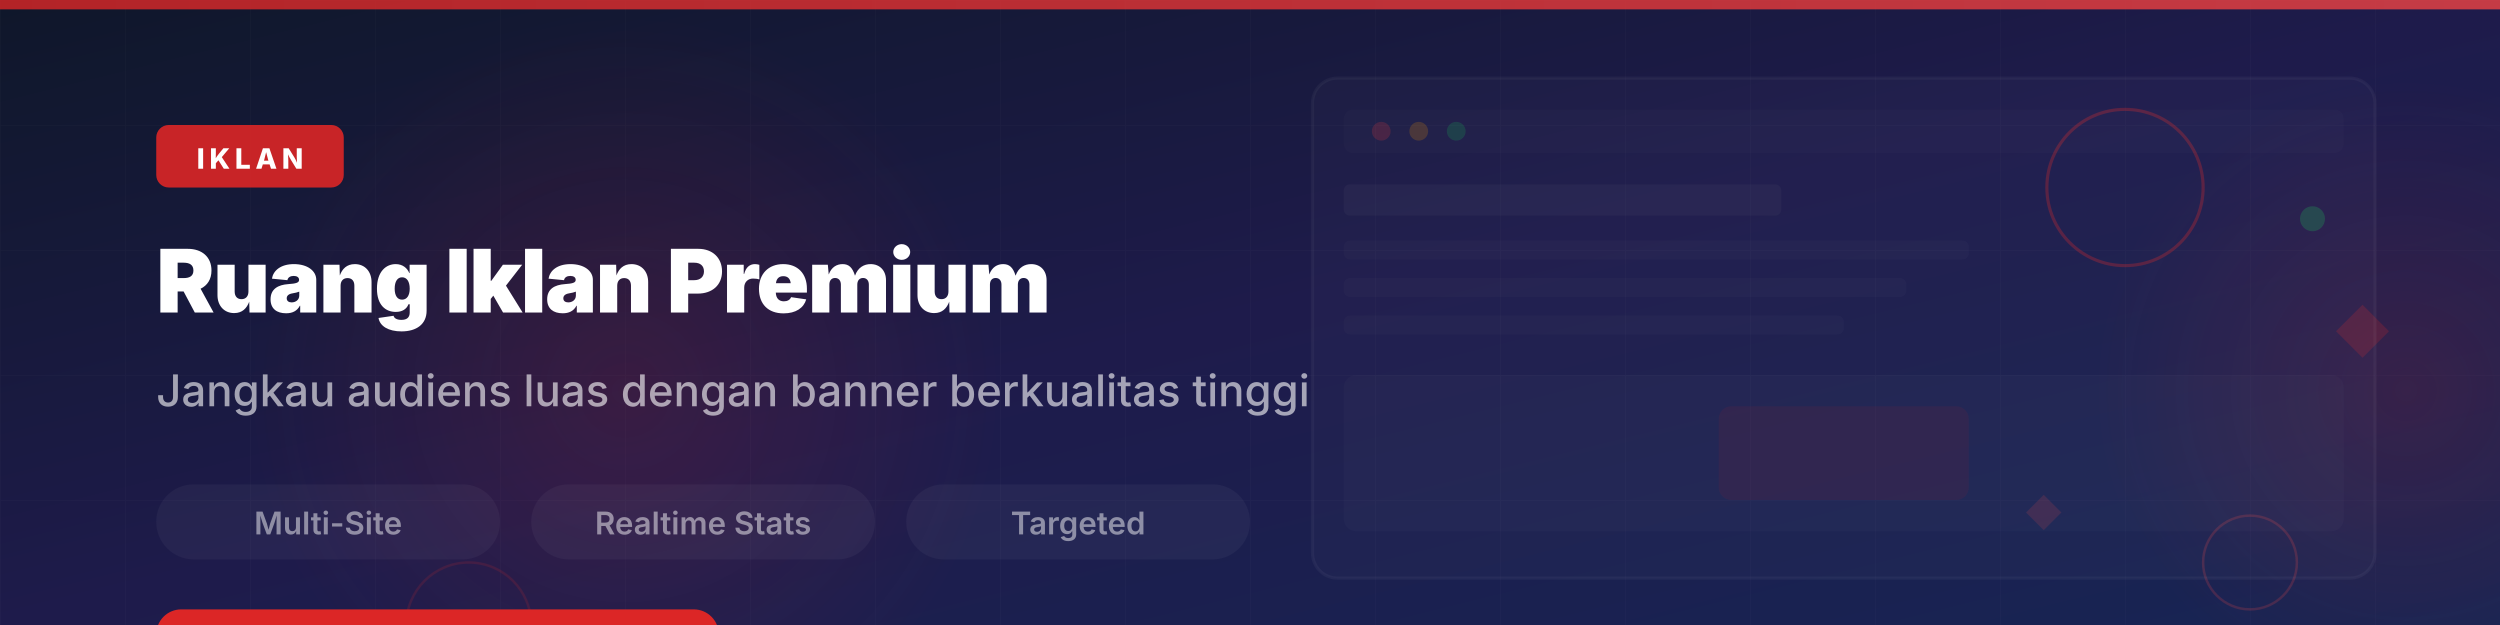
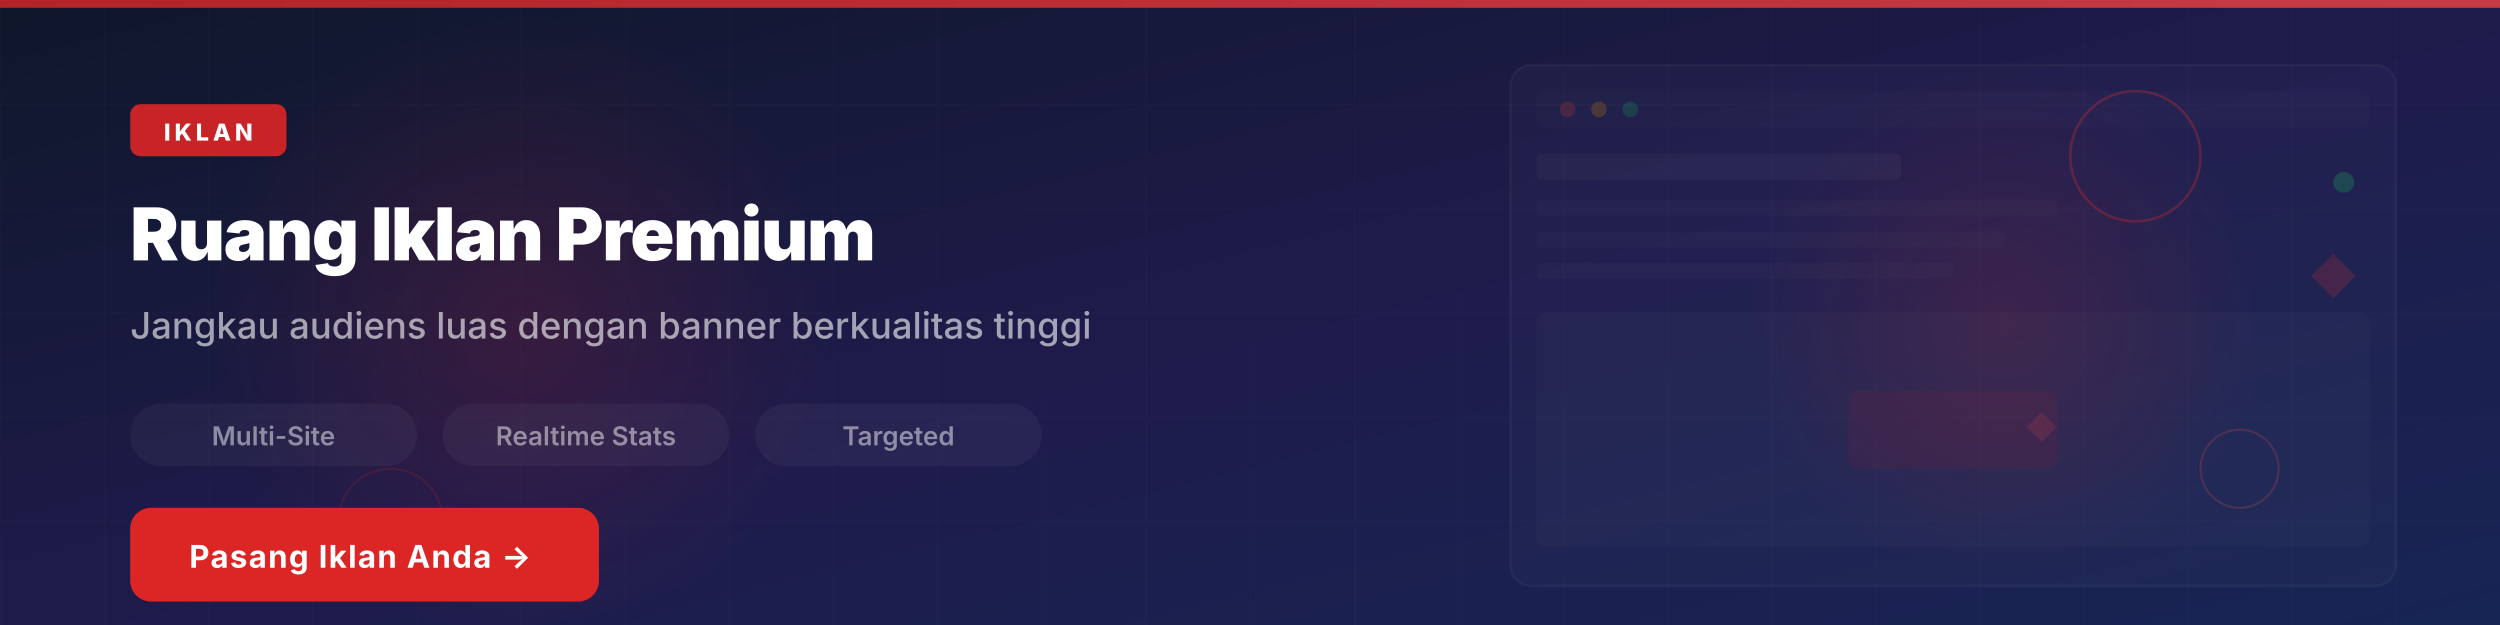
- <svg xmlns="http://www.w3.org/2000/svg" viewBox="0 0 800 200" width="800" height="200">
+ <svg xmlns="http://www.w3.org/2000/svg" viewBox="0 0 960 240" width="960" height="240">
  <defs>
    <linearGradient id="bg" x1="0%" y1="0%" x2="100%" y2="100%">
      <stop offset="0%" stop-color="#0f172a">
        <animate attributeName="stop-color" values="#0f172a;#1e1b4b;#0f172a" dur="8s" repeatCount="indefinite" />
      </stop>
      <stop offset="50%" stop-color="#1e1b4b">
        <animate attributeName="stop-color" values="#1e1b4b;#0f172a;#1e1b4b" dur="8s" repeatCount="indefinite" />
      </stop>
      <stop offset="100%" stop-color="#172554">
        <animate attributeName="stop-color" values="#172554;#1e1b4b;#172554" dur="8s" repeatCount="indefinite" />
      </stop>
    </linearGradient>
    <linearGradient id="accent" x1="0%" y1="0%" x2="100%" y2="0%">
      <stop offset="0%" stop-color="#dc2626" />
      <stop offset="100%" stop-color="#ef4444" />
    </linearGradient>
    <radialGradient id="glow" cx="50%" cy="50%" r="50%">
      <stop offset="0%" stop-color="#dc2626" stop-opacity="0.15" />
      <stop offset="100%" stop-color="#dc2626" stop-opacity="0" />
    </radialGradient>
    <pattern id="grid" width="40" height="40" patternUnits="userSpaceOnUse">
      <path d="M 40 0 L 0 0 0 40" fill="none" stroke="white" stroke-width="0.3" stroke-opacity="0.05" />
    </pattern>
  </defs>
-   <rect width="800" height="200" fill="url(#bg)" />
-   <rect width="800" height="200" fill="url(#grid)" opacity="0.6" />
+   <rect width="960" height="240" fill="url(#bg)" />
+   <rect width="960" height="240" fill="url(#grid)" opacity="0.6" />
  <circle cx="200" cy="125" r="120" fill="url(#glow)">
-     <animate attributeName="cx" values="200;600;200" dur="12s" repeatCount="indefinite" />
+     <animate attributeName="cx" values="200;770;200" dur="12s" repeatCount="indefinite" />
    <animate attributeName="r" values="120;150;120" dur="6s" repeatCount="indefinite" />
  </circle>
  <circle cx="770" cy="125" r="100" fill="url(#glow)">
-     <animate attributeName="cx" values="600;200;600" dur="12s" repeatCount="indefinite" />
+     <animate attributeName="cx" values="770;200;770" dur="12s" repeatCount="indefinite" />
    <animate attributeName="r" values="100;130;100" dur="6s" repeatCount="indefinite" />
  </circle>
-   <circle cx="680" cy="60" r="25" fill="none" stroke="#dc2626" stroke-width="1" opacity="0.3">
+   <circle cx="820" cy="60" r="25" fill="none" stroke="#dc2626" stroke-width="1" opacity="0.3">
    <animate attributeName="r" values="25;30;25" dur="4s" repeatCount="indefinite" />
    <animate attributeName="opacity" values="0.3;0.5;0.3" dur="4s" repeatCount="indefinite" />
  </circle>
-   <circle cx="720" cy="180" r="15" fill="none" stroke="#ef4444" stroke-width="0.8" opacity="0.2">
+   <circle cx="860" cy="180" r="15" fill="none" stroke="#ef4444" stroke-width="0.8" opacity="0.2">
    <animate attributeName="cy" values="180;160;180" dur="5s" repeatCount="indefinite" />
  </circle>
  <circle cx="150" cy="200" r="20" fill="none" stroke="#dc2626" stroke-width="0.8" opacity="0.15">
    <animate attributeName="r" values="20;25;20" dur="6s" repeatCount="indefinite" />
  </circle>
-   <line x1="580" y1="30" x2="750" y2="30" stroke="url(#accent)" stroke-width="1" opacity="0.2">
-     <animate attributeName="x2" values="750;620;750" dur="5s" repeatCount="indefinite" />
+   <line x1="700" y1="30" x2="900" y2="30" stroke="url(#accent)" stroke-width="1" opacity="0.2">
+     <animate attributeName="x2" values="900;750;900" dur="5s" repeatCount="indefinite" />
  </line>
-   <line x1="600" y1="180" x2="770" y2="180" stroke="url(#accent)" stroke-width="0.5" opacity="0.15">
-     <animate attributeName="x1" values="600;700;600" dur="7s" repeatCount="indefinite" />
+   <line x1="720" y1="220" x2="920" y2="220" stroke="url(#accent)" stroke-width="0.5" opacity="0.15">
+     <animate attributeName="x1" values="720;850;720" dur="7s" repeatCount="indefinite" />
  </line>
-   <rect x="750" y="100" width="12" height="12" fill="#dc2626" opacity="0.2" transform="rotate(45 756 106)">
+   <rect x="890" y="100" width="12" height="12" fill="#dc2626" opacity="0.2" transform="rotate(45 896 106)">
    <animate attributeName="opacity" values="0.2;0.4;0.2" dur="3s" repeatCount="indefinite" />
  </rect>
-   <rect x="650" y="160" width="8" height="8" fill="#ef4444" opacity="0.15" transform="rotate(45 654 164)">
+   <rect x="780" y="160" width="8" height="8" fill="#ef4444" opacity="0.15" transform="rotate(45 784 164)">
    <animate attributeName="opacity" values="0.15;0.3;0.15" dur="4s" repeatCount="indefinite" />
  </rect>
-   <rect x="0" y="0" width="800" height="3" fill="url(#accent)" opacity="0.8">
+   <rect x="0" y="0" width="960" height="3" fill="url(#accent)" opacity="0.8">
    <animate attributeName="opacity" values="0.8;1;0.8" dur="3s" repeatCount="indefinite" />
  </rect>
  <rect x="50" y="40" width="60" height="20" rx="4" fill="#dc2626" opacity="0.9" />
  <text x="80" y="54" text-anchor="middle" fill="white" font-family="system-ui, -apple-system, sans-serif" font-size="9" font-weight="800" letter-spacing="1.5">IKLAN</text>
  <text x="50" y="100" fill="white" font-family="system-ui, -apple-system, sans-serif" font-size="28" font-weight="900" letter-spacing="-0.5">
    Ruang Iklan Premium
    <animate attributeName="opacity" values="0;1" dur="1s" fill="freeze" />
  </text>
  <text x="50" y="130" fill="white" font-family="system-ui, -apple-system, sans-serif" font-size="14" font-weight="500" opacity="0.6">
    Jangkau audiens luas dengan banner berkualitas tinggi
    <animate attributeName="opacity" values="0;0.6" dur="1.2s" fill="freeze" />
  </text>
  <g opacity="0.5">
    <rect x="50" y="155" width="110" height="24" rx="12" fill="white" fill-opacity="0.08" />
    <text x="105" y="171" text-anchor="middle" fill="white" font-family="system-ui, -apple-system, sans-serif" font-size="10" font-weight="600">Multi-Site</text>
    <animate attributeName="opacity" values="0;0.5" dur="1.4s" fill="freeze" />
  </g>
  <g opacity="0.5">
    <rect x="170" y="155" width="110" height="24" rx="12" fill="white" fill-opacity="0.08" />
    <text x="225" y="171" text-anchor="middle" fill="white" font-family="system-ui, -apple-system, sans-serif" font-size="10" font-weight="600">Realtime Stats</text>
    <animate attributeName="opacity" values="0;0.5" dur="1.6s" fill="freeze" />
  </g>
  <g opacity="0.5">
    <rect x="290" y="155" width="110" height="24" rx="12" fill="white" fill-opacity="0.08" />
    <text x="345" y="171" text-anchor="middle" fill="white" font-family="system-ui, -apple-system, sans-serif" font-size="10" font-weight="600">Targeted</text>
    <animate attributeName="opacity" values="0;0.5" dur="1.8s" fill="freeze" />
  </g>
  <g>
    <rect x="50" y="195" width="180" height="36" rx="8" fill="#dc2626">
      <animate attributeName="opacity" values="0;1" dur="2s" fill="freeze" />
    </rect>
    <text x="140" y="218" text-anchor="middle" fill="white" font-family="system-ui, -apple-system, sans-serif" font-size="12" font-weight="700" letter-spacing="0.5">
      Pasang Iklan Anda →
      <animate attributeName="opacity" values="0;1" dur="2s" fill="freeze" />
    </text>
  </g>
-   <g transform="translate(420, 25)" opacity="0.4">
-     <rect x="0" y="0" width="340" height="160" rx="8" fill="white" fill-opacity="0.05" stroke="white" stroke-opacity="0.1" stroke-width="1" />
+   <g transform="translate(580, 25)" opacity="0.4">
+     <rect x="0" y="0" width="340" height="200" rx="8" fill="white" fill-opacity="0.05" stroke="white" stroke-opacity="0.1" stroke-width="1" />
    <rect x="10" y="10" width="320" height="14" rx="3" fill="white" fill-opacity="0.03" />
    <circle cx="22" cy="17" r="3" fill="#ef4444" opacity="0.5" />
    <circle cx="34" cy="17" r="3" fill="#f59e0b" opacity="0.5" />
    <circle cx="46" cy="17" r="3" fill="#22c55e" opacity="0.5" />
    <rect x="10" y="34" width="140" height="10" rx="2" fill="white" fill-opacity="0.08">
      <animate attributeName="width" values="140;160;140" dur="4s" repeatCount="indefinite" />
    </rect>
    <rect x="10" y="52" width="200" height="6" rx="2" fill="white" fill-opacity="0.05" />
    <rect x="10" y="64" width="180" height="6" rx="2" fill="white" fill-opacity="0.05" />
    <rect x="10" y="76" width="160" height="6" rx="2" fill="white" fill-opacity="0.05" />
-     <rect x="10" y="95" width="320" height="50" rx="4" fill="white" fill-opacity="0.04" />
-     <rect x="130" y="105" width="80" height="30" rx="4" fill="#dc2626" fill-opacity="0.2">
+     <rect x="10" y="95" width="320" height="90" rx="4" fill="white" fill-opacity="0.04" />
+     <rect x="130" y="125" width="80" height="30" rx="4" fill="#dc2626" fill-opacity="0.2">
      <animate attributeName="fill-opacity" values="0.2;0.35;0.2" dur="3s" repeatCount="indefinite" />
    </rect>
    <circle cx="320" cy="45" r="4" fill="#22c55e" opacity="0.6">
      <animate attributeName="opacity" values="0.6;1;0.6" dur="2s" repeatCount="indefinite" />
    </circle>
  </g>
</svg>
